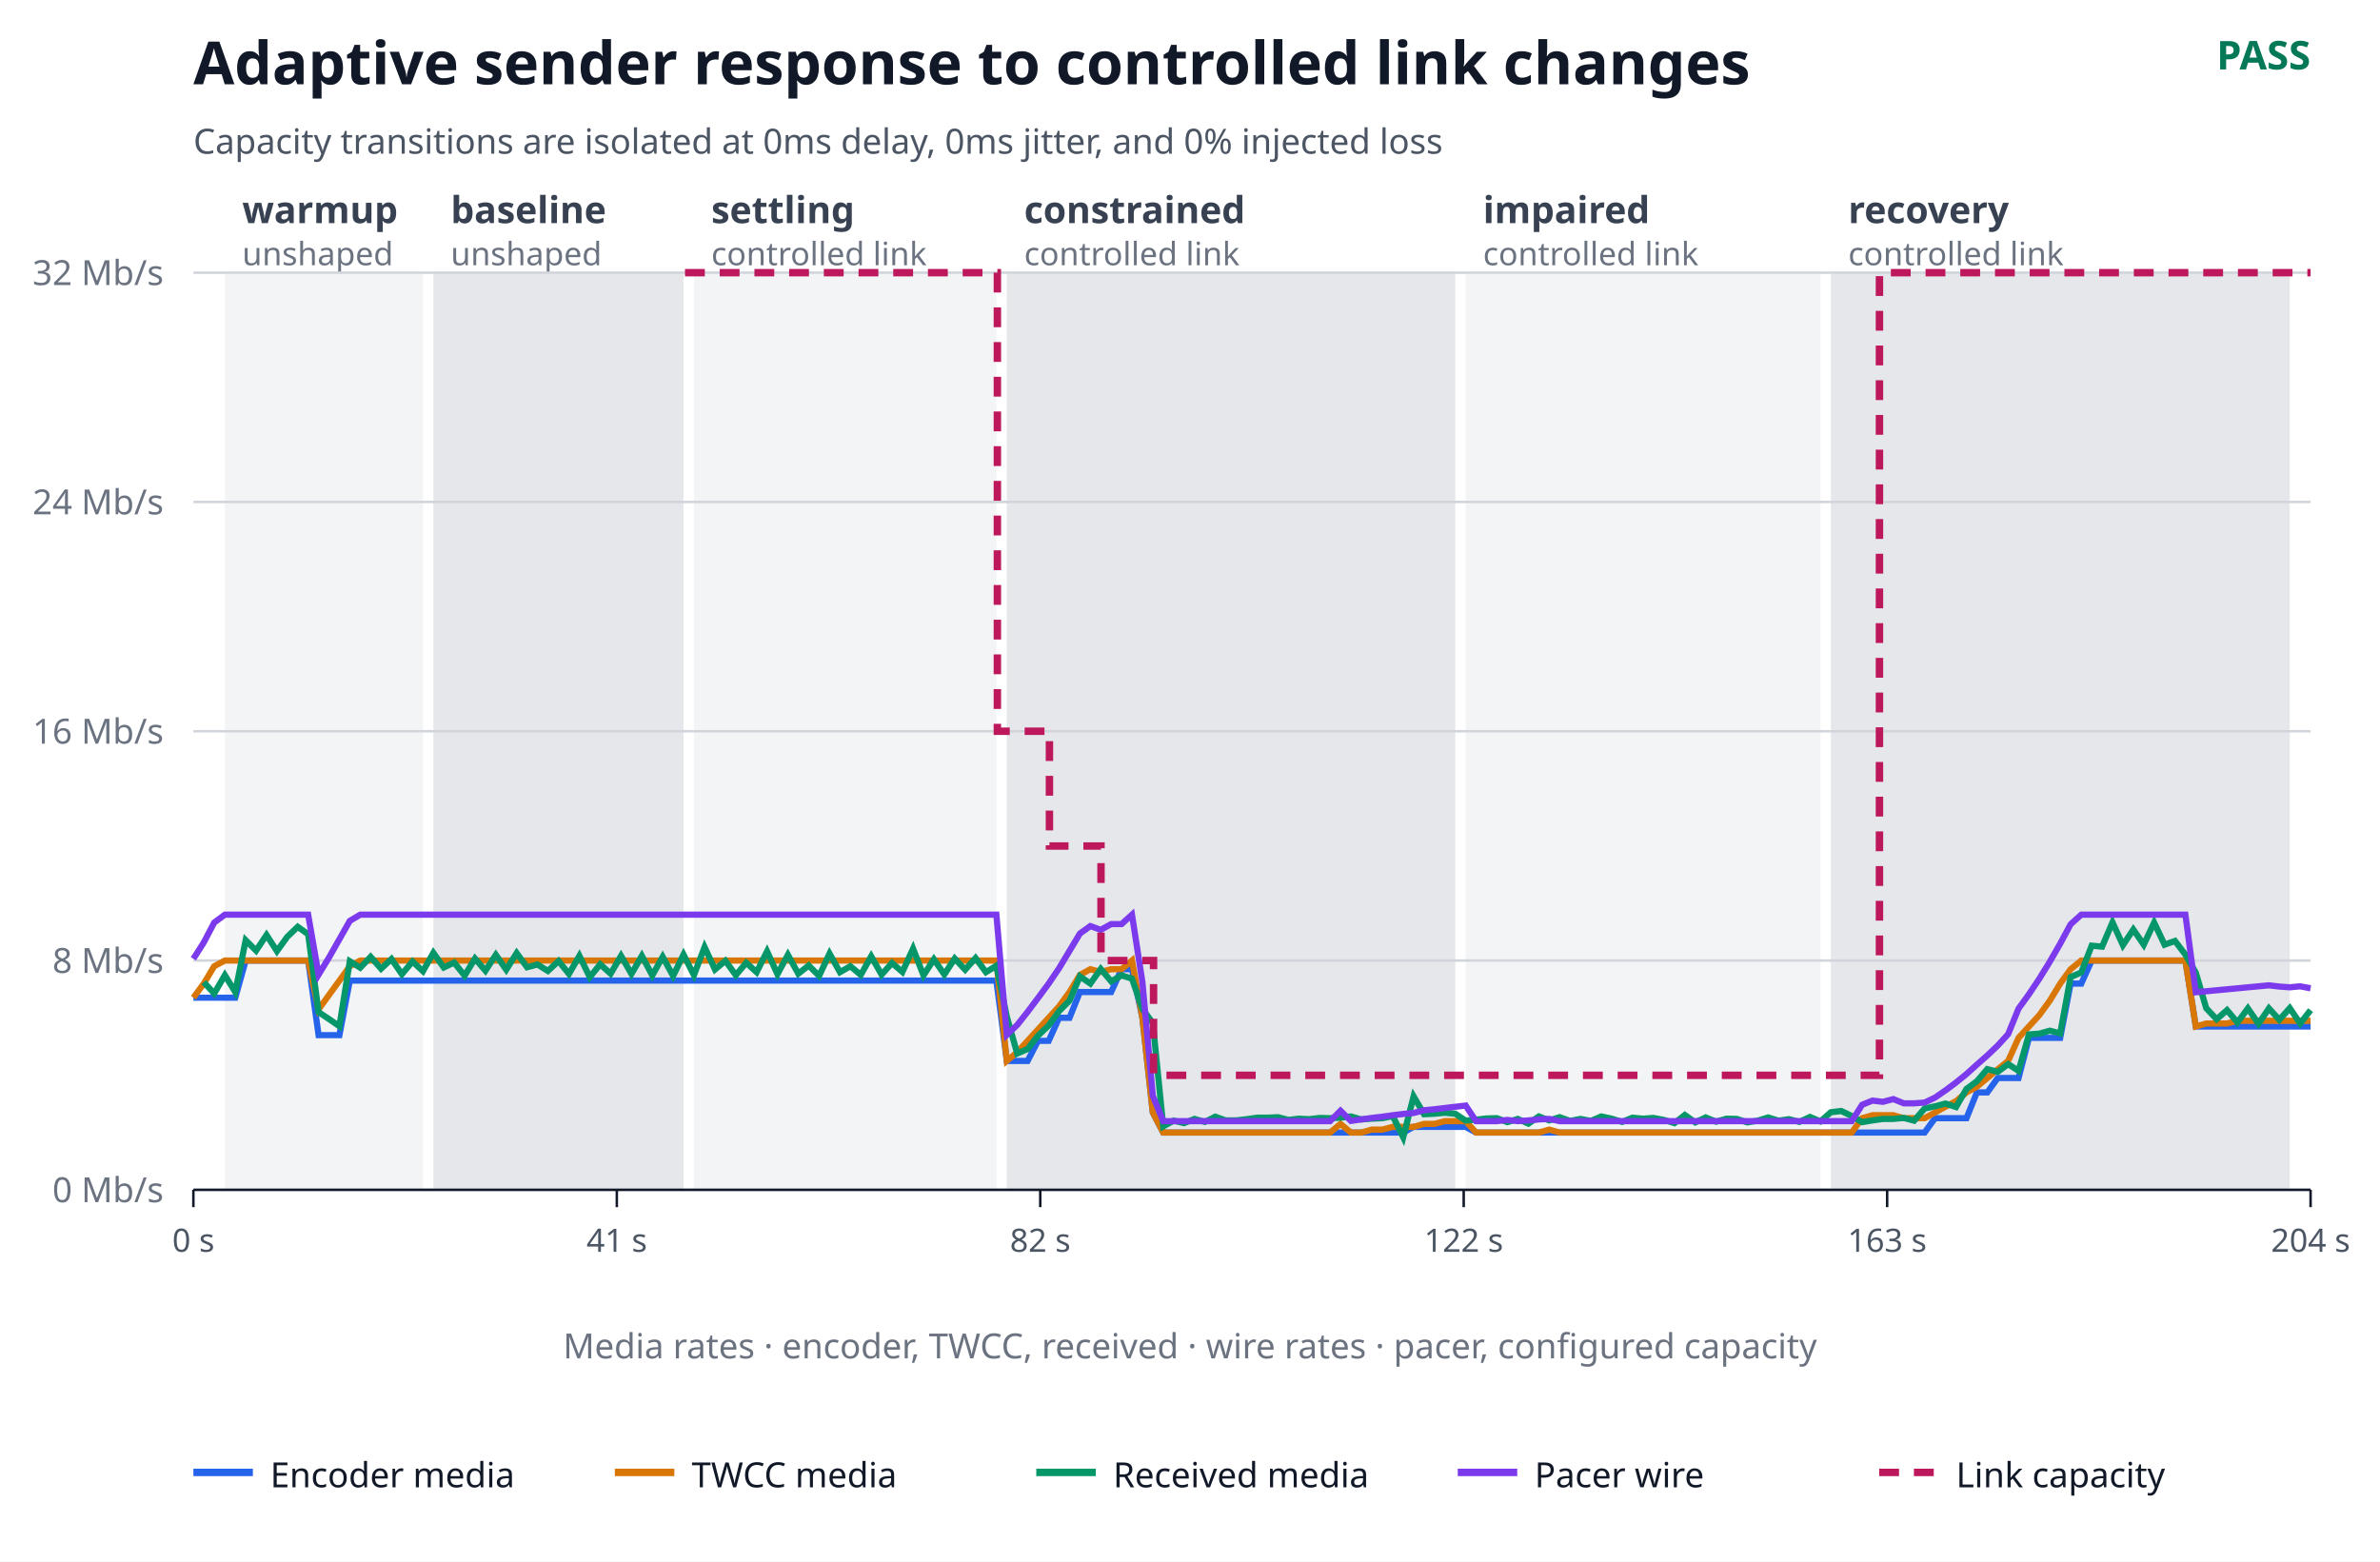
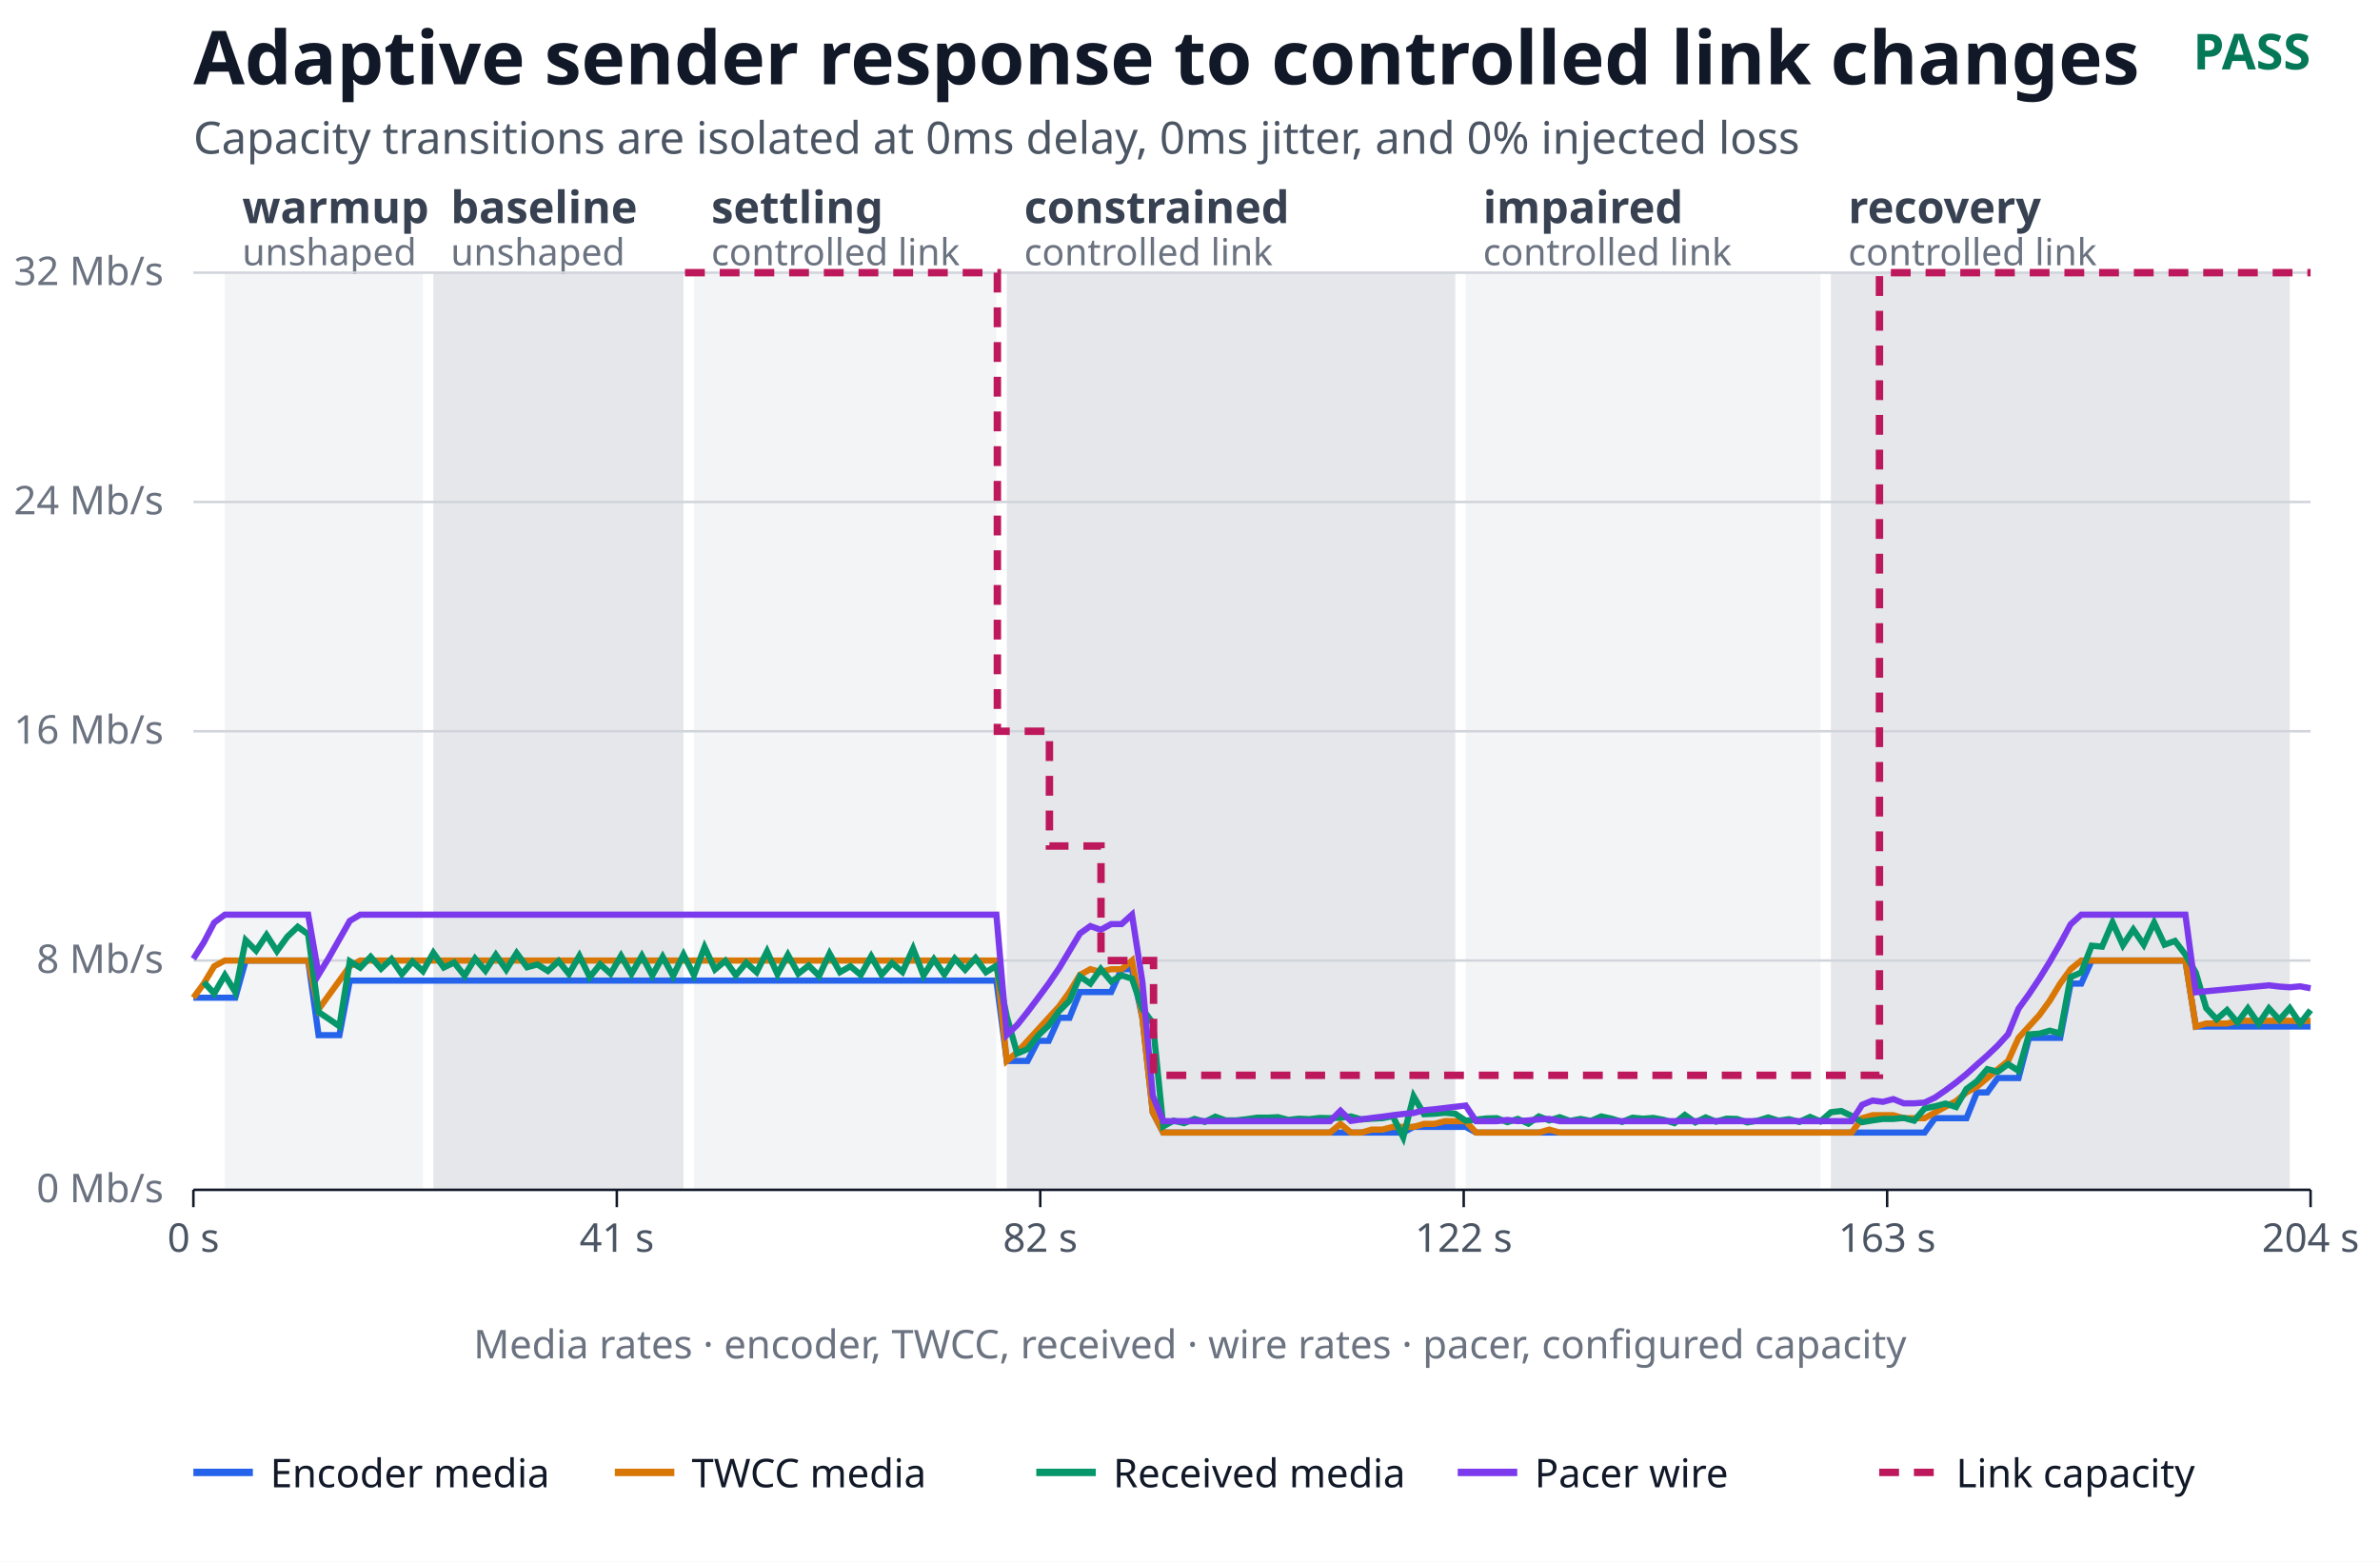
<svg xmlns="http://www.w3.org/2000/svg" width="960" height="630" viewBox="0 0 960 630" role="img" aria-labelledby="title description" style="font-family:system-ui,sans-serif">
  <rect width="100%" height="100%" fill="#ffffff" />
-   <text x="78" y="34" font-size="24" font-weight="600" fill="#111827">Adaptive sender response to controlled link changes</text>
-   <text x="78" y="62" font-size="14" fill="#4b5563">Capacity transitions are isolated at 0ms delay, 0ms jitter, and 0% injected loss</text>
-   <text x="932" y="28" text-anchor="end" font-size="16" font-weight="700" fill="#047857">PASS</text>
+   <text x="78" y="34" font-size="30" font-weight="600" fill="#111827">Adaptive sender response to controlled link changes</text>
+   <text x="78" y="62" font-size="18" fill="#4b5563">Capacity transitions are isolated at 0ms delay, 0ms jitter, and 0% injected loss</text>
+   <text x="932" y="28" text-anchor="end" font-size="20" font-weight="700" fill="#047857">PASS</text>
  <rect x="90.7" y="110" width="79.9" height="370" fill="#f3f4f6" />
-   <text x="97.7" y="90" font-size="15" font-weight="600" fill="#374151">warmup</text>
-   <text x="97.7" y="107" font-size="13" fill="#6b7280">unshaped</text>
+   <text x="97.7" y="90" font-size="18" font-weight="600" fill="#374151">warmup</text>
+   <text x="97.7" y="107" font-size="15" fill="#6b7280">unshaped</text>
  <rect x="174.8" y="110" width="100.9" height="370" fill="#e5e7eb" />
-   <text x="181.8" y="90" font-size="15" font-weight="600" fill="#374151">baseline</text>
-   <text x="181.8" y="107" font-size="13" fill="#6b7280">unshaped</text>
+   <text x="181.8" y="90" font-size="18" font-weight="600" fill="#374151">baseline</text>
+   <text x="181.8" y="107" font-size="15" fill="#6b7280">unshaped</text>
  <rect x="279.9" y="110" width="122" height="370" fill="#f3f4f6" />
-   <text x="286.9" y="90" font-size="15" font-weight="600" fill="#374151">settling</text>
-   <text x="286.9" y="107" font-size="13" fill="#6b7280">controlled link</text>
+   <text x="286.9" y="90" font-size="18" font-weight="600" fill="#374151">settling</text>
+   <text x="286.9" y="107" font-size="15" fill="#6b7280">controlled link</text>
  <rect x="406.1" y="110" width="180.9" height="370" fill="#e5e7eb" />
-   <text x="413.1" y="90" font-size="15" font-weight="600" fill="#374151">constrained</text>
-   <text x="413.1" y="107" font-size="13" fill="#6b7280">controlled link</text>
+   <text x="413.1" y="90" font-size="18" font-weight="600" fill="#374151">constrained</text>
+   <text x="413.1" y="107" font-size="15" fill="#6b7280">controlled link</text>
  <rect x="591.2" y="110" width="143.1" height="370" fill="#f3f4f6" />
-   <text x="598.2" y="90" font-size="15" font-weight="600" fill="#374151">impaired</text>
-   <text x="598.2" y="107" font-size="13" fill="#6b7280">controlled link</text>
+   <text x="598.2" y="90" font-size="18" font-weight="600" fill="#374151">impaired</text>
+   <text x="598.2" y="107" font-size="15" fill="#6b7280">controlled link</text>
  <rect x="738.5" y="110" width="185.1" height="370" fill="#e5e7eb" />
-   <text x="745.5" y="90" font-size="15" font-weight="600" fill="#374151">recovery</text>
-   <text x="745.5" y="107" font-size="13" fill="#6b7280">controlled link</text>
+   <text x="745.5" y="90" font-size="18" font-weight="600" fill="#374151">recovery</text>
+   <text x="745.5" y="107" font-size="15" fill="#6b7280">controlled link</text>
  <line x1="78" y1="480" x2="932" y2="480" stroke="#d1d5db" />
-   <text x="66" y="485" text-anchor="end" font-size="14" fill="#6b7280">0 Mb/s</text>
+   <text x="66" y="485" text-anchor="end" font-size="16" fill="#6b7280">0 Mb/s</text>
  <line x1="78" y1="387.5" x2="932" y2="387.5" stroke="#d1d5db" />
-   <text x="66" y="392.5" text-anchor="end" font-size="14" fill="#6b7280">8 Mb/s</text>
+   <text x="66" y="392.5" text-anchor="end" font-size="16" fill="#6b7280">8 Mb/s</text>
  <line x1="78" y1="295" x2="932" y2="295" stroke="#d1d5db" />
-   <text x="66" y="300" text-anchor="end" font-size="14" fill="#6b7280">16 Mb/s</text>
+   <text x="66" y="300" text-anchor="end" font-size="16" fill="#6b7280">16 Mb/s</text>
  <line x1="78" y1="202.5" x2="932" y2="202.5" stroke="#d1d5db" />
-   <text x="66" y="207.5" text-anchor="end" font-size="14" fill="#6b7280">24 Mb/s</text>
+   <text x="66" y="207.5" text-anchor="end" font-size="16" fill="#6b7280">24 Mb/s</text>
  <line x1="78" y1="110" x2="932" y2="110" stroke="#d1d5db" />
-   <text x="66" y="115" text-anchor="end" font-size="14" fill="#6b7280">32 Mb/s</text>
+   <text x="66" y="115" text-anchor="end" font-size="16" fill="#6b7280">32 Mb/s</text>
  <polyline fill="none" stroke="#2563eb" stroke-width="2.5" stroke-dasharray="" points="78,402.5 82.2,402.5 86.4,402.5 90.7,402.5 94.9,402.5 99.1,387.5 103.3,387.5 107.5,387.5 111.7,387.5 115.9,387.5 120.1,387.5 124.3,387.5 128.5,417.6 132.7,417.6 136.9,417.6 141.1,395.6 145.3,395.6 149.5,395.6 153.7,395.6 157.9,395.6 162.1,395.6 166.4,395.6 170.6,395.6 174.8,395.6 179,395.6 183.2,395.6 187.4,395.6 191.6,395.6 195.8,395.6 200,395.6 204.2,395.6 208.4,395.6 212.6,395.6 216.8,395.6 221,395.6 225.3,395.6 229.5,395.6 233.7,395.6 237.9,395.6 242.1,395.6 246.3,395.6 250.5,395.6 254.7,395.6 258.9,395.6 263.1,395.6 267.3,395.6 271.5,395.6 275.7,395.6 279.9,395.6 284.2,395.6 288.4,395.6 292.6,395.6 296.8,395.6 301,395.6 305.2,395.6 309.4,395.6 313.6,395.6 317.8,395.6 322,395.6 326.2,395.6 330.4,395.6 334.6,395.6 338.8,395.6 343,395.6 347.2,395.6 351.4,395.6 355.6,395.6 359.8,395.6 364,395.6 368.3,395.6 372.5,395.6 376.7,395.6 380.9,395.6 385.1,395.6 389.3,395.6 393.5,395.6 397.7,395.6 401.9,395.6 406.1,428 410.3,428 414.5,428 418.7,419.9 423,419.9 427.2,410.6 431.4,410.6 435.6,400.2 439.8,400.2 444,400.2 448.2,400.2 452.4,391 456.6,391 460.8,410.6 465,448.8 469.2,456.9 473.4,456.9 477.6,456.9 481.8,456.9 486,456.9 490.2,456.9 494.4,456.9 498.6,456.9 502.9,456.9 507.1,456.9 511.3,456.9 515.5,456.9 519.7,456.9 523.9,456.9 528.1,456.9 532.3,456.9 536.5,456.9 540.7,456.9 544.9,456.9 549.1,456.9 553.3,456.9 557.6,456.9 561.8,456.9 566,456.9 570.2,454.6 574.4,454.6 578.6,454.6 582.8,454.6 587,454.6 591.2,454.6 595.4,456.9 599.6,456.9 603.8,456.9 608,456.9 612.2,456.9 616.5,456.9 620.7,456.9 624.9,456.9 629.1,456.9 633.3,456.9 637.5,456.9 641.7,456.9 645.9,456.9 650.1,456.9 654.3,456.9 658.5,456.9 662.7,456.9 666.9,456.9 671.2,456.9 675.4,456.9 679.6,456.9 683.8,456.9 688,456.9 692.2,456.9 696.4,456.9 700.6,456.9 704.8,456.9 709,456.9 713.2,456.9 717.4,456.9 721.6,456.9 725.8,456.9 730.1,456.9 734.3,456.9 738.5,456.9 742.7,456.9 746.9,456.9 751.1,456.9 755.3,456.9 759.5,456.9 763.7,456.9 767.9,456.9 772.1,456.9 776.3,456.9 780.5,451.1 784.7,451.1 789,451.1 793.2,451.1 797.4,440.7 801.6,440.7 805.8,434.9 810,434.9 814.2,434.9 818.4,418.7 822.6,418.7 826.8,418.7 831,418.7 835.2,396.8 839.5,396.8 843.7,387.5 847.9,387.5 852.1,387.5 856.3,387.5 860.5,387.5 864.7,387.5 868.9,387.5 873.1,387.5 877.3,387.5 881.5,387.5 885.7,414.1 889.9,414.1 894.1,414.1 898.3,414.1 902.5,414.1 906.7,414.1 911,414.1 915.2,414.1 919.4,414.1 923.6,414.1 927.8,414.1 932,414.1" />
  <line x1="78" y1="594" x2="102" y2="594" stroke="#2563eb" stroke-width="3" />
-   <text x="109" y="600" font-size="14" fill="#111827">Encoder media</text>
+   <text x="109" y="600" font-size="16" fill="#111827">Encoder media</text>
  <polyline fill="none" stroke="#d97706" stroke-width="2.5" stroke-dasharray="" points="78,402.5 82.2,396.8 86.4,389.8 90.7,387.5 94.9,387.5 99.1,387.5 103.3,387.5 107.5,387.5 111.7,387.5 115.9,387.5 120.1,387.5 124.3,387.5 128.5,407.2 132.7,401.4 136.9,395.6 141.1,389.8 145.3,387.5 149.5,387.5 153.7,387.5 157.9,387.5 162.1,387.5 166.4,387.5 170.6,387.5 174.8,387.5 179,387.5 183.2,387.5 187.4,387.5 191.6,387.5 195.8,387.5 200,387.5 204.2,387.5 208.4,387.5 212.6,387.5 216.8,387.5 221,387.5 225.3,387.5 229.5,387.5 233.7,387.5 237.9,387.5 242.1,387.5 246.3,387.5 250.5,387.5 254.7,387.5 258.9,387.5 263.1,387.5 267.3,387.5 271.5,387.5 275.7,387.5 279.9,387.5 284.2,387.5 288.4,387.5 292.6,387.5 296.8,387.5 301,387.5 305.2,387.5 309.4,387.5 313.6,387.5 317.8,387.5 322,387.5 326.2,387.5 330.4,387.5 334.6,387.5 338.8,387.5 343,387.5 347.2,387.5 351.4,387.5 355.6,387.5 359.8,387.5 364,387.5 368.3,387.5 372.5,387.5 376.7,387.5 380.9,387.5 385.1,387.5 389.3,387.5 393.5,387.5 397.7,387.5 401.9,387.5 406.1,428 410.3,424.5 414.5,419.9 418.7,415.3 423,410.6 427.2,406 431.4,400.2 435.6,393.3 439.8,391 444,392.1 448.2,391 452.4,391 456.6,387.5 460.8,410.6 465,448.8 469.2,456.9 473.4,456.9 477.6,456.9 481.8,456.9 486,456.9 490.2,456.9 494.4,456.9 498.6,456.9 502.9,456.9 507.1,456.9 511.3,456.9 515.5,456.9 519.7,456.9 523.9,456.9 528.1,456.9 532.3,456.9 536.5,456.9 540.7,453.4 544.9,456.9 549.1,456.9 553.3,455.7 557.6,455.7 561.8,454.6 566,454.6 570.2,454.6 574.4,453.4 578.6,453.4 582.8,452.3 587,452.3 591.2,452.3 595.4,456.9 599.6,456.9 603.8,456.9 608,456.9 612.2,456.9 616.5,456.9 620.7,456.9 624.9,455.7 629.1,456.9 633.3,456.9 637.5,456.9 641.7,456.9 645.9,456.9 650.1,456.9 654.3,456.9 658.5,456.9 662.7,456.9 666.9,456.9 671.2,456.9 675.4,456.9 679.6,456.9 683.8,456.9 688,456.9 692.2,456.9 696.4,456.9 700.6,456.9 704.8,456.9 709,456.9 713.2,456.9 717.4,456.9 721.6,456.9 725.8,456.9 730.1,456.9 734.3,456.9 738.5,456.9 742.7,456.9 746.9,456.9 751.1,451.1 755.3,449.9 759.5,449.9 763.7,449.9 767.9,451.1 772.1,451.1 776.3,451.1 780.5,448.8 784.7,446.5 789,444.2 793.2,440.7 797.4,438.4 801.6,434.9 805.8,431.4 810,428 814.2,418.7 818.4,414.1 822.6,409.5 826.8,403.7 831,396.8 835.2,391 839.5,387.5 843.7,387.5 847.9,387.5 852.1,387.5 856.3,387.5 860.5,387.5 864.7,387.5 868.9,387.5 873.1,387.5 877.3,387.5 881.5,387.5 885.7,414.1 889.9,412.9 894.1,412.9 898.3,412.9 902.5,411.8 906.7,411.8 911,411.8 915.2,411.8 919.4,411.8 923.6,411.8 927.8,411.8 932,411.8" />
  <line x1="248" y1="594" x2="272" y2="594" stroke="#d97706" stroke-width="3" />
-   <text x="279" y="600" font-size="14" fill="#111827">TWCC media</text>
+   <text x="279" y="600" font-size="16" fill="#111827">TWCC media</text>
  <polyline fill="none" stroke="#059669" stroke-width="2.5" stroke-dasharray="" points="82.2,396.2 86.4,400.8 90.7,393.4 94.9,400.2 99.1,379.3 103.3,383.5 107.5,377.2 111.7,383.7 115.9,377.9 120.1,373.9 124.3,376.9 128.5,408.3 132.7,411.1 136.9,414 141.1,387.8 145.3,390.4 149.5,386 153.7,390.8 157.9,386.9 162.1,393 166.4,387.9 170.6,391.8 174.8,384.4 179,390.3 183.2,388.3 187.4,393.6 191.6,386.7 195.8,391.6 200,385.2 204.2,391.2 208.4,384.5 212.6,390.2 216.8,389.1 221,391.7 225.3,387.7 229.5,392.9 233.7,385.6 237.9,394.2 242.1,389 246.3,392.8 250.5,385.6 254.7,392.9 258.9,385.6 263.1,393.5 267.3,386 271.5,393.7 275.7,385.1 279.9,393.4 284.2,382.1 288.4,391.1 292.6,387.6 296.8,393.4 301,388.4 305.2,392.2 309.4,383.8 313.6,393 317.8,385.2 322,392.8 326.2,389.5 330.4,393.7 334.6,384.7 338.8,392.2 343,389.8 347.2,393.3 351.4,385.8 355.6,393.2 359.8,388.5 364,392.1 368.3,382.7 372.5,393.5 376.7,387 380.9,393.1 385.1,386.7 389.3,391.2 393.5,386.5 397.7,392.2 401.9,389.6 406.1,410.1 410.3,425 414.5,423.2 418.7,417.8 423,413.7 427.2,407.9 431.4,403.7 435.6,393.9 439.8,396.8 444,390.9 448.2,395.9 452.4,393.5 456.6,394.8 460.8,407 465,412.7 469.2,454.4 473.4,452.1 477.6,453.1 481.8,451.4 486,452.6 490.2,450.5 494.4,452 498.6,452 502.9,451.5 507.1,450.9 511.3,450.9 515.5,450.7 519.7,451.8 523.9,451.3 528.1,451.5 532.3,451 536.5,451.1 540.7,450.9 544.9,450.4 549.1,451.6 553.3,451.3 557.6,451.1 561.8,450.3 566,458.8 570.2,442.3 574.4,449.5 578.6,449.3 582.8,448.9 587,449.3 591.2,452.1 595.4,451.7 599.6,451.2 603.8,451.1 608,452.7 612.2,451.4 616.5,453.3 620.7,450.4 624.9,452 629.1,450.7 633.3,452.2 637.5,451.4 641.7,452.2 645.9,450.4 650.1,451.3 654.3,452.6 658.5,450.9 662.7,451.3 666.9,451 671.2,451.8 675.4,453.1 679.6,449.8 683.8,452.8 688,450.8 692.2,452.5 696.4,451.3 700.6,451.4 704.8,452.8 709,452.1 713.2,450.8 717.4,452.1 721.6,451.5 725.8,452.6 730.1,450.6 734.3,452.4 738.5,448.7 742.7,448.2 746.9,450.2 751.1,452.7 755.3,452 759.5,451.4 763.7,451.4 767.9,451 772.1,452.1 776.3,447.2 780.5,446.3 784.7,445.2 789,446.6 793.2,439.3 797.4,436.2 801.6,431.3 805.8,432.4 810,429.3 814.2,432 818.4,417.3 822.6,417 826.8,415.8 831,416.9 835.2,394.2 839.5,392.3 843.7,381.5 847.9,381.9 852.1,372.1 856.3,381.3 860.5,375 864.7,381.1 868.9,372.2 873.1,381.1 877.3,379.6 881.5,385.1 885.7,392.4 889.9,406.7 894.1,411.2 898.3,407.5 902.5,412.5 906.7,406.8 911,413 915.2,406.8 919.4,411.4 923.6,406.7 927.8,412.9 932,407.5" />
  <line x1="418" y1="594" x2="442" y2="594" stroke="#059669" stroke-width="3" />
-   <text x="449" y="600" font-size="14" fill="#111827">Received media</text>
+   <text x="449" y="600" font-size="16" fill="#111827">Received media</text>
  <polyline fill="none" stroke="#7c3aed" stroke-width="2.5" stroke-dasharray="" points="78,386.8 82.2,380.2 86.4,372.2 90.7,369 94.9,369 99.1,369 103.3,369 107.5,369 111.7,369 115.9,369 120.1,369 124.3,369 128.5,393.2 132.7,386.3 136.9,378.9 141.1,371.5 145.3,369 149.5,369 153.7,369 157.9,369 162.1,369 166.4,369 170.6,369 174.8,369 179,369 183.2,369 187.4,369 191.6,369 195.8,369 200,369 204.2,369 208.4,369 212.6,369 216.8,369 221,369 225.3,369 229.5,369 233.7,369 237.9,369 242.1,369 246.3,369 250.5,369 254.7,369 258.9,369 263.1,369 267.3,369 271.5,369 275.7,369 279.9,369 284.2,369 288.4,369 292.6,369 296.8,369 301,369 305.2,369 309.4,369 313.6,369 317.8,369 322,369 326.2,369 330.4,369 334.6,369 338.8,369 343,369 347.2,369 351.4,369 355.6,369 359.8,369 364,369 368.3,369 372.5,369 376.7,369 380.9,369 385.1,369 389.3,369 393.5,369 397.7,369 401.9,369 406.1,417.5 410.3,413.5 414.5,408.2 418.7,402.6 423,396.8 427.2,390.6 431.4,383.6 435.6,376.6 439.8,373.6 444,375.1 448.2,372.8 452.4,372.8 456.6,369 460.8,396.2 465,442.1 469.2,452.3 473.4,452.3 477.6,452.3 481.8,452.3 486,452.3 490.2,452.3 494.4,452.3 498.6,452.3 502.9,452.3 507.1,452.3 511.3,452.3 515.5,452.3 519.7,452.3 523.9,452.3 528.1,452.3 532.3,452.3 536.5,452.3 540.7,448.1 544.9,452.2 549.1,451.6 553.3,451 557.6,450.5 561.8,449.9 566,449.4 570.2,449 574.4,447.9 578.6,447.5 582.8,447 587,446.5 591.2,446 595.4,452.3 599.6,452.3 603.8,452.3 608,451.8 612.2,452.3 616.5,452 620.7,451.6 624.9,451.4 629.1,452.3 633.3,452.3 637.5,452.3 641.7,452.3 645.9,452.3 650.1,452.3 654.3,452.3 658.5,452.3 662.7,452.3 666.9,452.3 671.2,452.3 675.4,452.3 679.6,452.3 683.8,452.3 688,452.3 692.2,452.3 696.4,452.3 700.6,452.3 704.8,452.3 709,452.3 713.2,452.3 717.4,452.3 721.6,452.3 725.8,452.3 730.1,452.3 734.3,452.3 738.5,452.3 742.7,452.3 746.9,452.3 751.1,445.7 755.3,444 759.5,444.5 763.7,443.4 767.9,445.1 772.1,445.1 776.3,444.8 780.5,442.8 784.7,439.9 789,436.7 793.2,433.3 797.4,429.5 801.6,425.8 805.8,421.8 810,417.2 814.2,406.9 818.4,401.1 822.6,394.8 826.8,388 831,380.7 835.2,372.9 839.5,369 843.7,369 847.9,369 852.1,369 856.3,369 860.5,369 864.7,369 868.9,369 873.1,369 877.3,369 881.5,369 885.7,400.3 889.9,399.9 894.1,399.5 898.3,399.1 902.5,398.7 906.7,398.3 911,397.9 915.2,397.5 919.4,398 923.6,398.3 927.8,397.9 932,398.7" />
  <line x1="588" y1="594" x2="612" y2="594" stroke="#7c3aed" stroke-width="3" />
-   <text x="619" y="600" font-size="14" fill="#111827">Pacer wire</text>
+   <text x="619" y="600" font-size="16" fill="#111827">Pacer wire</text>
  <polyline fill="none" stroke="#be185d" stroke-width="3" stroke-dasharray="8 6" points="276.3,110 402.3,110 402.3,295 423.3,295 423.3,341.3 444.1,341.3 444.1,387.5 465.3,387.5 465.3,433.8 758.1,433.8 758.1,110 932,110" />
  <line x1="758" y1="594" x2="782" y2="594" stroke="#be185d" stroke-width="3" stroke-dasharray="8 6" />
-   <text x="789" y="600" font-size="14" fill="#111827">Link capacity</text>
+   <text x="789" y="600" font-size="16" fill="#111827">Link capacity</text>
  <line x1="78" y1="480" x2="932" y2="480" stroke="#111827" />
  <line x1="78" y1="480" x2="78" y2="487" stroke="#111827" />
-   <text x="78" y="505" text-anchor="middle" font-size="13" fill="#4b5563">0 s</text>
+   <text x="78" y="505" text-anchor="middle" font-size="16" fill="#4b5563">0 s</text>
  <line x1="248.8" y1="480" x2="248.8" y2="487" stroke="#111827" />
-   <text x="248.8" y="505" text-anchor="middle" font-size="13" fill="#4b5563">41 s</text>
+   <text x="248.8" y="505" text-anchor="middle" font-size="16" fill="#4b5563">41 s</text>
  <line x1="419.6" y1="480" x2="419.6" y2="487" stroke="#111827" />
-   <text x="419.6" y="505" text-anchor="middle" font-size="13" fill="#4b5563">82 s</text>
+   <text x="419.6" y="505" text-anchor="middle" font-size="16" fill="#4b5563">82 s</text>
  <line x1="590.4" y1="480" x2="590.4" y2="487" stroke="#111827" />
-   <text x="590.4" y="505" text-anchor="middle" font-size="13" fill="#4b5563">122 s</text>
+   <text x="590.4" y="505" text-anchor="middle" font-size="16" fill="#4b5563">122 s</text>
  <line x1="761.2" y1="480" x2="761.2" y2="487" stroke="#111827" />
-   <text x="761.2" y="505" text-anchor="middle" font-size="13" fill="#4b5563">163 s</text>
+   <text x="761.2" y="505" text-anchor="middle" font-size="16" fill="#4b5563">163 s</text>
  <line x1="932" y1="480" x2="932" y2="487" stroke="#111827" />
-   <text x="932" y="505" text-anchor="middle" font-size="13" fill="#4b5563">204 s</text>
-   <text x="480" y="548" text-anchor="middle" font-size="14" fill="#6b7280">Media rates · encoder, TWCC, received · wire rates · pacer, configured capacity</text>
+   <text x="932" y="505" text-anchor="middle" font-size="16" fill="#4b5563">204 s</text>
+   <text x="480" y="548" text-anchor="middle" font-size="16" fill="#6b7280">Media rates · encoder, TWCC, received · wire rates · pacer, configured capacity</text>
</svg>
